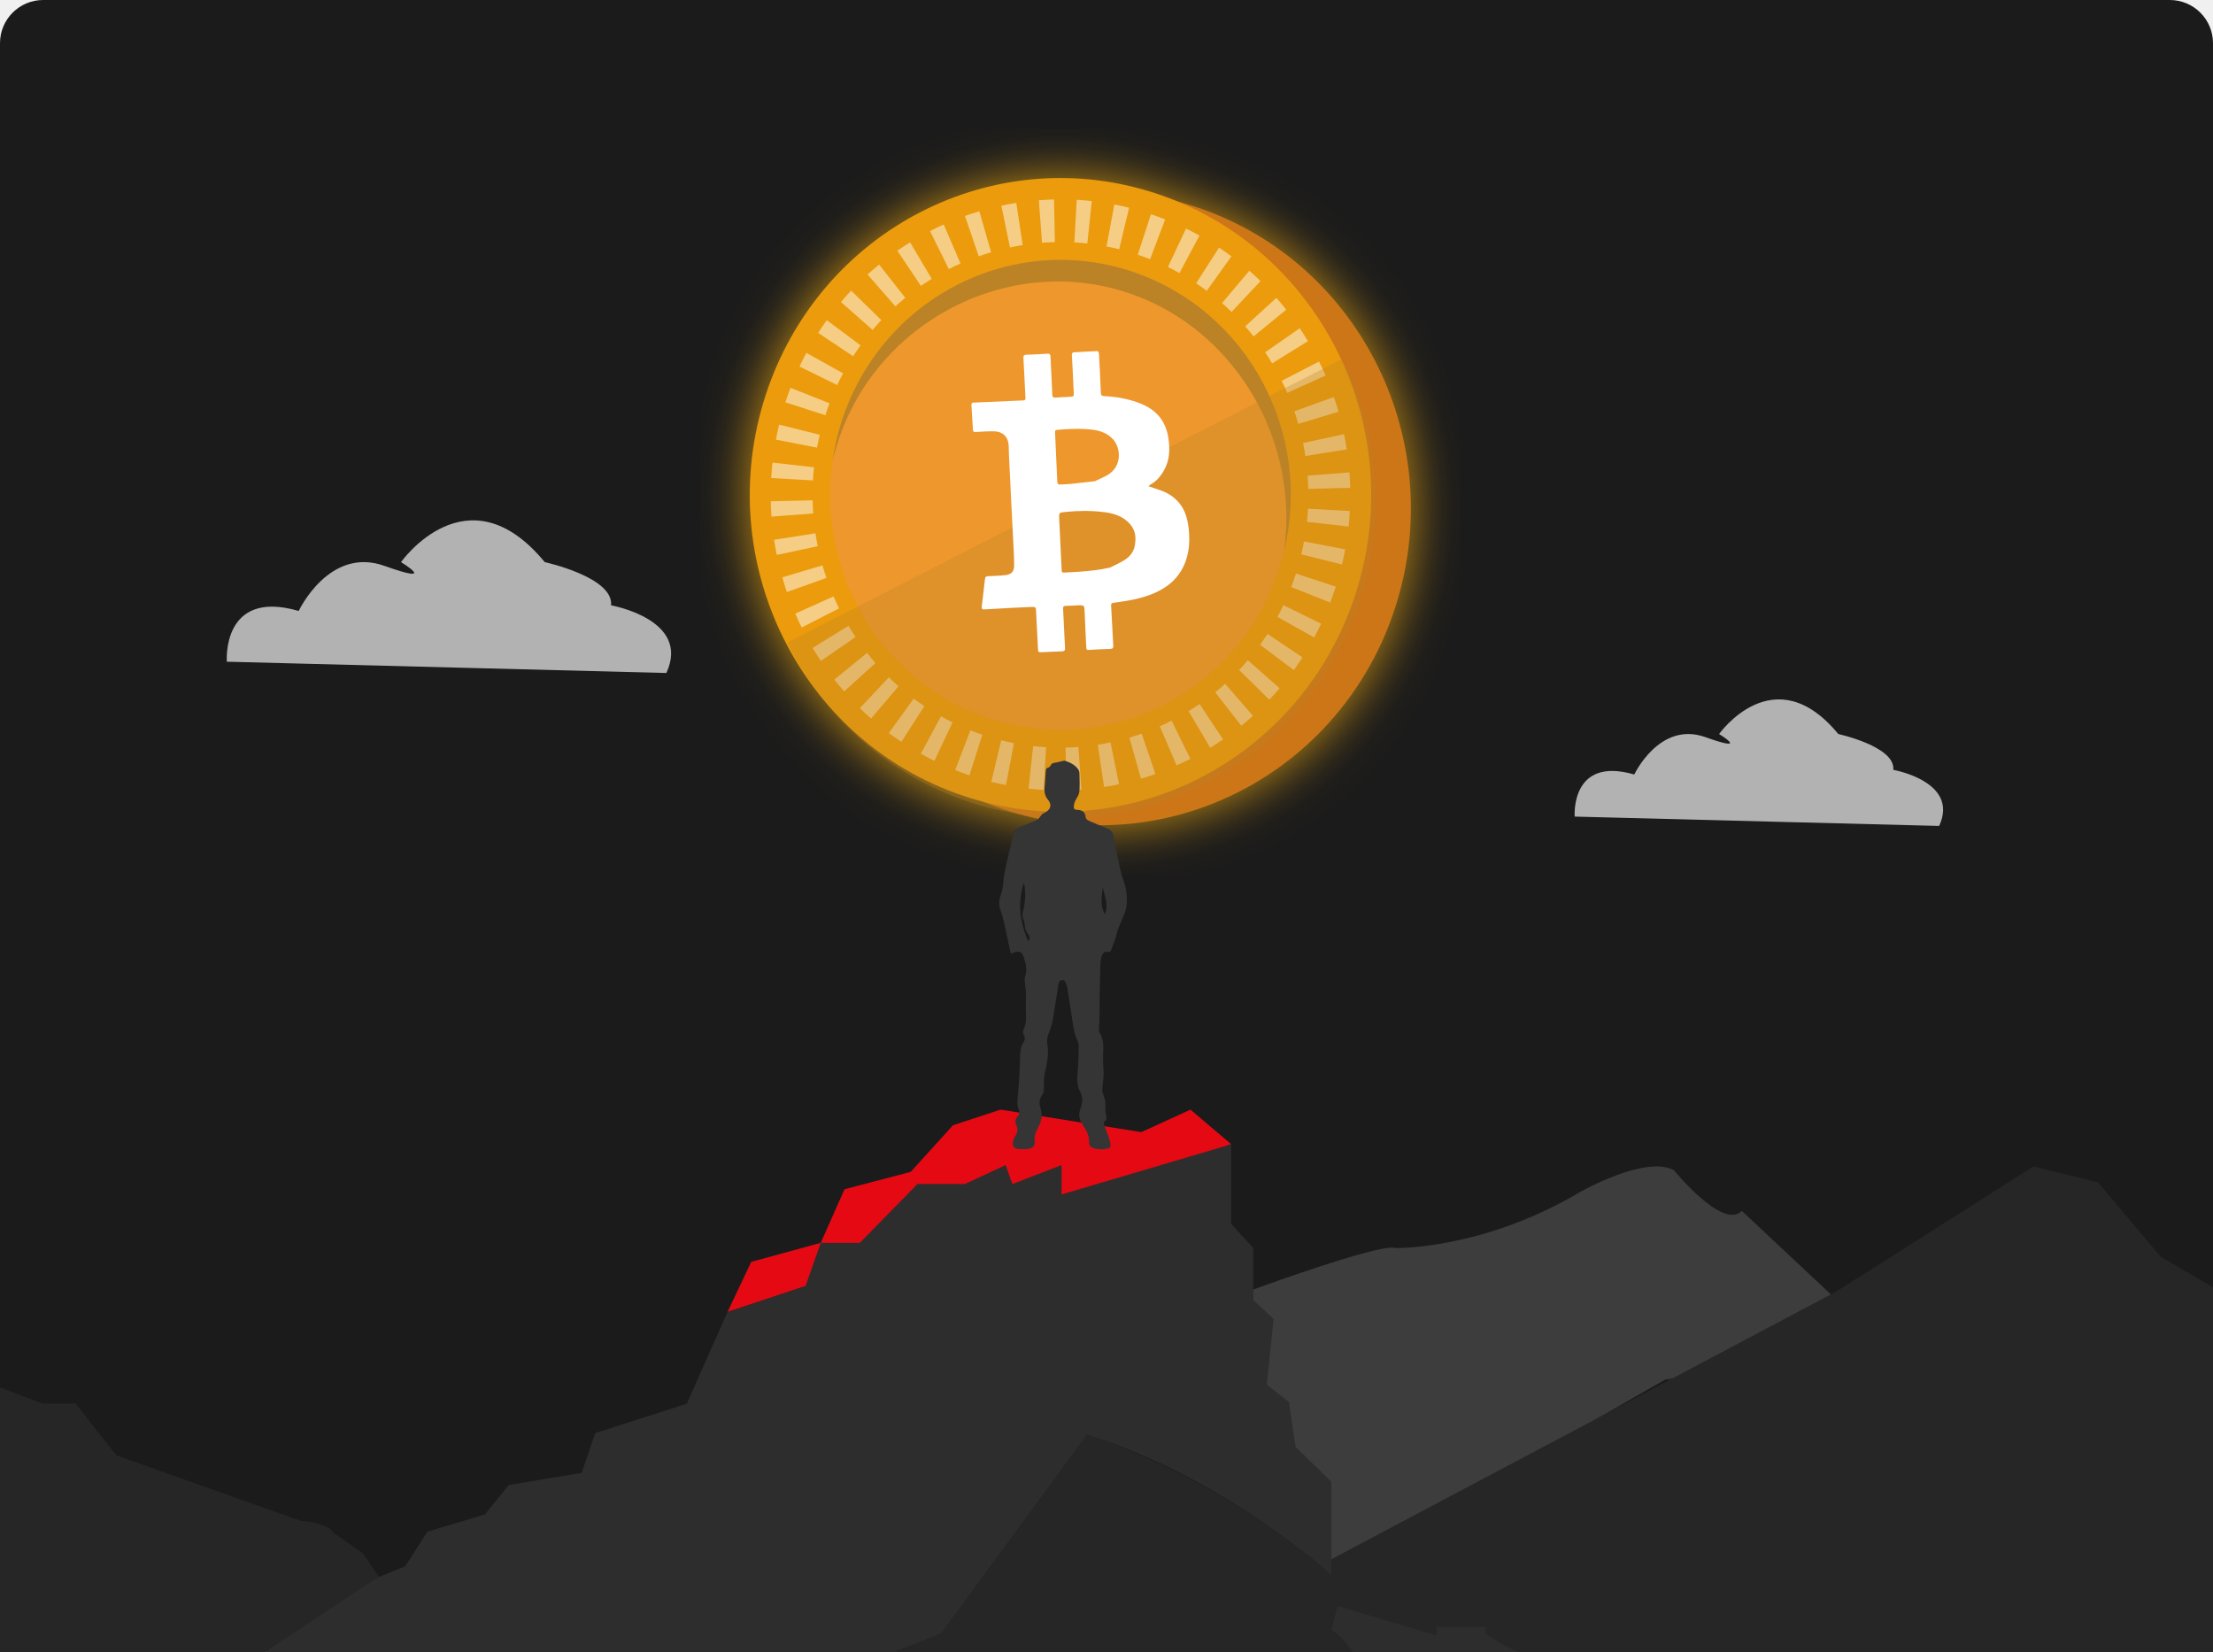
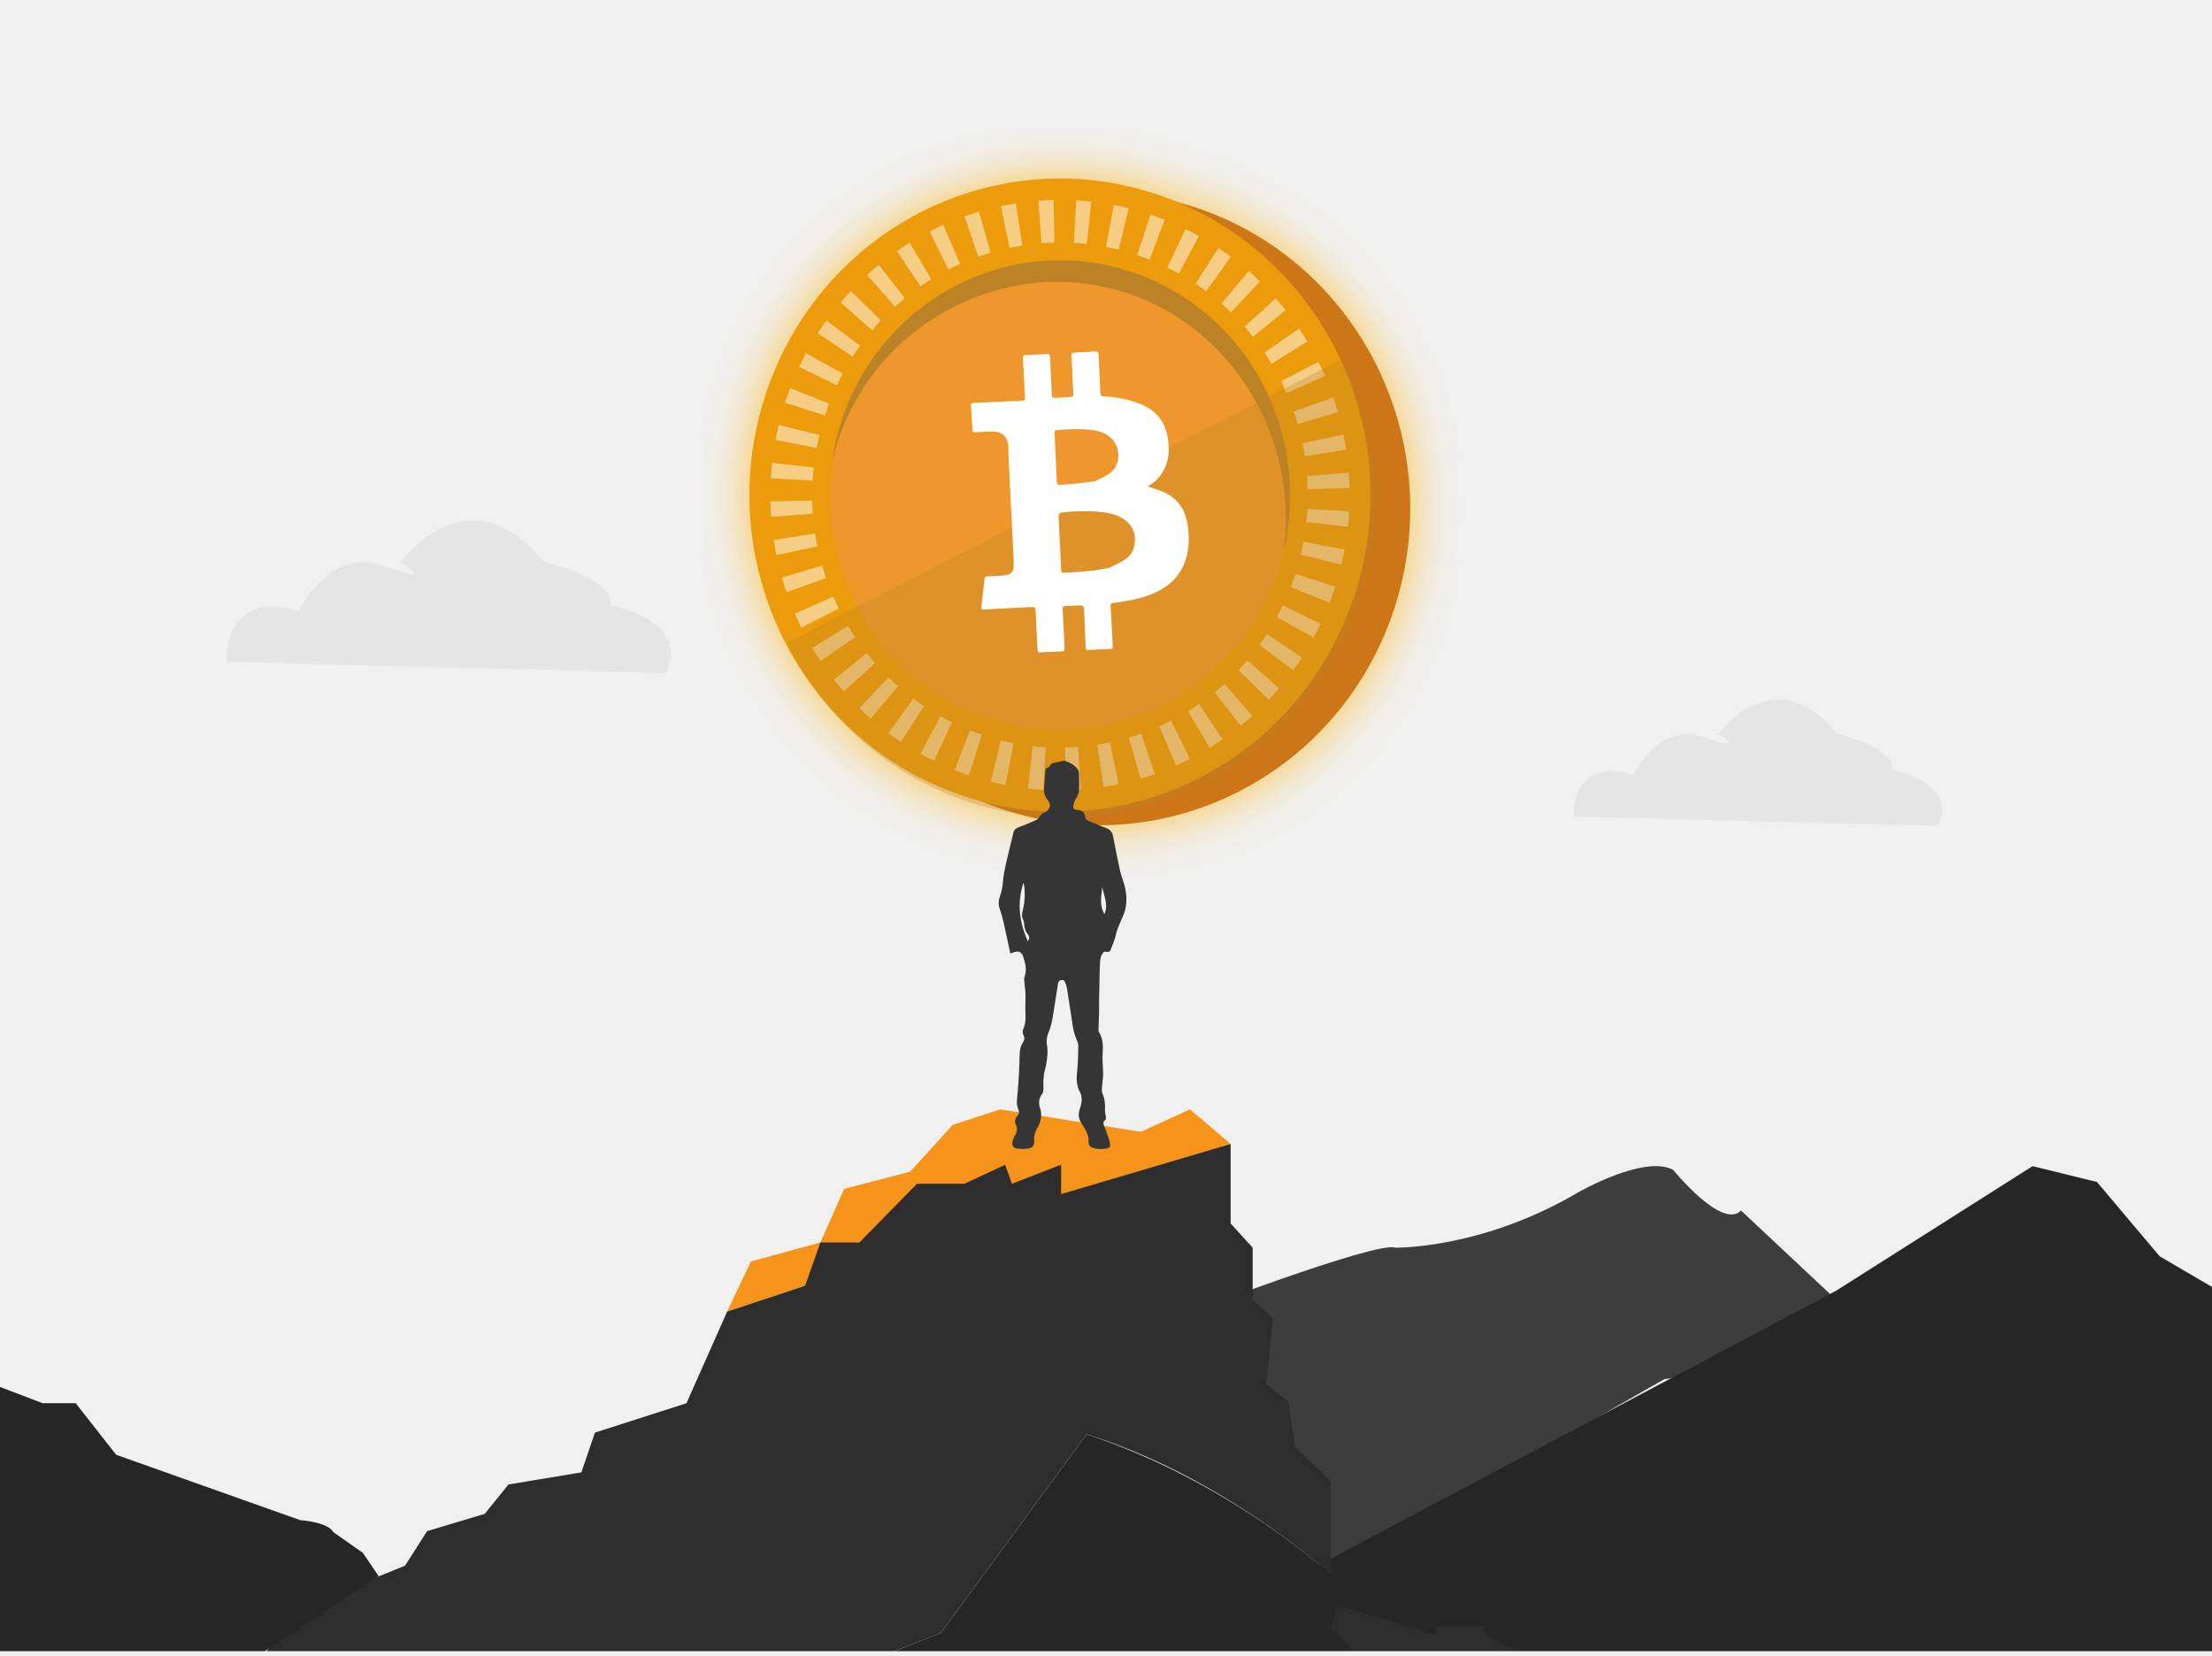
- <svg xmlns="http://www.w3.org/2000/svg" width="410" height="306" viewBox="0 0 410 306" fill="none">
-   <path d="M0 8C0 3.582 3.582 0 8 0H402C406.418 0 410 3.582 410 8V306H0V8Z" fill="#1B1B1B" />
-   <mask id="mask0_1413_5939" style="mask-type:luminance" maskUnits="userSpaceOnUse" x="0" y="0" width="410" height="306">
-     <path d="M8.526 0.006H401.474C406.179 0.006 410 3.902 410 8.7V306H0V8.694C0 3.897 3.821 0 8.526 0V0.006Z" fill="white" />
+ <svg xmlns="http://www.w3.org/2000/svg" width="410" height="307" viewBox="0 0 410 307" fill="none">
+   <mask id="mask0_1550_15194" style="mask-type:luminance" maskUnits="userSpaceOnUse" x="0" y="0" width="410" height="307">
+     <path d="M8.526 0.121H401.474C406.179 0.121 410 4.018 410 8.815V306.115H0V8.809C0 4.012 3.821 0.115 8.526 0.115V0.121Z" fill="white" />
  </mask>
-   <g mask="url(#mask0_1413_5939)">
-     <path opacity="0.76" d="M291.741 151.269C291.741 151.269 290.892 140.012 302.78 143.475C302.78 143.475 307.451 133.517 315.948 136.548C324.44 139.579 318.496 135.975 318.496 135.975C318.496 135.975 328.686 121.541 340.58 135.975C340.58 135.975 351.195 138.28 350.77 142.609C350.77 142.609 363.084 144.774 359.262 153L291.735 151.269H291.741Z" fill="#E2E2E2" />
-     <g filter="url(#filter0_d_1413_5939)">
-       <path d="M258.444 112.673C248.42 143.424 215.842 160.082 185.684 149.86C155.527 139.639 139.191 106.418 149.215 75.667C159.239 44.915 191.818 28.258 221.975 38.48C252.133 48.701 268.468 81.921 258.444 112.673Z" fill="#CC7617" />
-       <path d="M251.088 110.181C241.064 140.932 208.485 157.589 178.328 147.368C148.17 137.147 131.835 103.926 141.859 73.174C151.883 42.423 184.461 25.766 214.619 35.987C244.776 46.208 261.111 79.429 251.088 110.181Z" fill="#EB9B0B" />
-       <path d="M179.607 143.623H179.556C178.678 143.307 177.823 142.991 176.968 142.658L179.785 135.286C180.508 135.579 181.248 135.842 181.994 136.105L179.602 143.635V143.623H179.607ZM183.652 144.823L185.5 137.135C186.286 137.334 187.066 137.503 187.852 137.661L186.378 145.431C185.46 145.244 184.553 145.051 183.635 144.823H183.647H183.652ZM173.112 140.944C172.257 140.522 171.431 140.084 170.605 139.627L174.34 132.688C175.04 133.086 175.752 133.455 176.474 133.812L173.112 140.944ZM190.561 146.075L191.415 138.217C192.219 138.311 193.005 138.375 193.808 138.428L193.355 146.326C192.425 146.274 191.49 146.192 190.561 146.087V146.075ZM166.996 137.422C166.21 136.895 165.429 136.351 164.683 135.789L169.285 129.418C169.916 129.892 170.576 130.354 171.253 130.804L166.996 137.422ZM197.555 146.402L197.411 138.492C198.215 138.481 199.001 138.44 199.793 138.375L200.361 146.262C199.431 146.326 198.484 146.379 197.555 146.397V146.408V146.402ZM161.384 133.11C160.673 132.478 159.99 131.846 159.313 131.185L164.678 125.474C165.257 126.042 165.854 126.598 166.462 127.124L161.379 133.11H161.384ZM204.555 145.782L203.39 137.96C204.176 137.843 204.968 137.697 205.743 137.527L207.32 145.279C206.402 145.478 205.484 145.648 204.555 145.782ZM156.392 128.084C155.773 127.37 155.165 126.633 154.579 125.896L160.633 120.952C161.138 121.584 161.654 122.215 162.182 122.824L156.387 128.084H156.392ZM211.394 144.238L209.237 136.643C210 136.421 210.763 136.17 211.515 135.906L214.062 143.383C213.184 143.699 212.289 143.992 211.383 144.255L211.394 144.244V144.238ZM152.072 122.426C151.544 121.636 151.039 120.829 150.557 120.027L157.19 115.926C157.603 116.622 158.045 117.313 158.498 117.997L152.072 122.444V122.432V122.426ZM217.987 141.798L214.883 134.543C215.617 134.215 216.346 133.87 217.057 133.502L220.534 140.569C219.691 141.002 218.853 141.4 217.987 141.78V141.792V141.798ZM148.526 116.254C148.113 115.394 147.711 114.539 147.338 113.668L154.436 110.479C154.757 111.228 155.096 111.971 155.457 112.696L148.526 116.242V116.254ZM224.224 138.516L220.213 131.735C220.896 131.313 221.573 130.875 222.244 130.418L226.588 136.971C225.813 137.509 225.021 138.024 224.224 138.516ZM145.789 109.677C145.479 108.782 145.192 107.869 144.934 106.945L152.382 104.728C152.6 105.506 152.847 106.284 153.116 107.062L145.795 109.671H145.783L145.789 109.677ZM229.979 134.432L225.142 128.248C225.761 127.744 226.381 127.218 226.978 126.68L232.125 132.601C231.425 133.232 230.702 133.853 229.967 134.449L229.979 134.438V134.432ZM143.913 102.797C143.718 101.861 143.551 100.925 143.408 99.989L151.079 98.789C151.194 99.591 151.338 100.398 151.504 101.188L143.913 102.797ZM235.166 129.605L229.577 124.117C230.134 123.526 230.679 122.929 231.195 122.309L237.065 127.493C236.445 128.218 235.808 128.932 235.166 129.617V129.605ZM142.932 95.712C142.869 94.764 142.817 93.81 142.8 92.851L150.557 92.681C150.569 93.5 150.609 94.313 150.672 95.121L142.938 95.7L142.926 95.712H142.932ZM239.704 124.129L233.456 119.436C233.932 118.775 234.385 118.12 234.827 117.43L241.305 121.783C240.789 122.584 240.255 123.362 239.704 124.129ZM142.88 88.55C142.932 87.602 143.012 86.649 143.115 85.689L150.821 86.561C150.729 87.38 150.666 88.182 150.615 89.001L142.869 88.55H142.88ZM243.485 118.091L236.68 114.282C237.071 113.568 237.432 112.843 237.782 112.105L244.765 115.546C244.352 116.406 243.921 117.26 243.474 118.091H243.485ZM143.747 81.453C143.93 80.517 144.119 79.593 144.343 78.657L151.883 80.541C151.688 81.33 151.521 82.138 151.366 82.928L143.747 81.436V81.448V81.453ZM246.457 111.614L239.228 108.741C239.515 107.975 239.796 107.214 240.043 106.436L240.094 106.249L247.479 108.677L247.398 108.928C247.1 109.841 246.779 110.736 246.44 111.62H246.452L246.457 111.614ZM145.502 74.52L145.542 74.415C145.829 73.543 146.122 72.689 146.449 71.841L153.69 74.701C153.42 75.427 153.145 76.164 152.915 76.919L145.519 74.532L145.508 74.52H145.502ZM241.087 102.703C241.282 101.902 241.448 101.106 241.592 100.304L249.223 101.767C249.057 102.703 248.85 103.628 248.626 104.564L241.087 102.692V102.703ZM155.113 71.332L148.119 67.903C148.52 67.031 148.962 66.189 149.398 65.358L156.203 69.155C155.813 69.869 155.451 70.594 155.101 71.332H155.113ZM242.137 96.677C242.229 95.858 242.292 95.056 242.332 94.237L250.078 94.67C250.026 95.618 249.946 96.572 249.843 97.531L242.137 96.671V96.677ZM158.062 66.001L151.573 61.66C152.089 60.859 152.623 60.081 153.174 59.302L159.433 63.971C158.969 64.632 158.504 65.305 158.062 65.99V66.001ZM242.384 90.557C242.372 89.738 242.321 88.936 242.269 88.117L250.003 87.509C250.084 88.457 250.118 89.41 250.147 90.37L242.389 90.557H242.384ZM161.671 61.122L155.801 55.95C156.41 55.224 157.041 54.511 157.689 53.826L163.289 59.297C162.733 59.887 162.188 60.496 161.671 61.116V61.122ZM241.856 84.478C241.724 83.677 241.586 82.869 241.414 82.068L249.005 80.435C249.2 81.371 249.366 82.296 249.51 83.244L241.839 84.472L241.85 84.484L241.856 84.478ZM165.888 56.757L160.73 50.848C161.43 50.216 162.153 49.596 162.876 48.999L167.724 55.172C167.105 55.687 166.485 56.213 165.888 56.751V56.757ZM240.536 78.516C240.318 77.738 240.06 76.96 239.802 76.182L247.123 73.555C247.433 74.45 247.72 75.363 247.989 76.269L240.542 78.51L240.536 78.516ZM170.622 52.984L166.25 46.442C167.024 45.904 167.816 45.389 168.614 44.886L172.624 51.65C171.942 52.071 171.265 52.51 170.605 52.966L170.616 52.978L170.622 52.984ZM238.482 72.765C238.161 72.016 237.811 71.273 237.449 70.547L244.38 66.973C244.805 67.833 245.207 68.687 245.585 69.559L238.488 72.765H238.482ZM175.797 49.871L172.303 42.803C173.147 42.37 173.984 41.972 174.839 41.575L177.955 48.812C177.22 49.14 176.492 49.485 175.78 49.853L175.792 49.865L175.797 49.871ZM235.699 67.33C235.286 66.633 234.844 65.943 234.391 65.258L240.806 60.8C241.334 61.59 241.839 62.397 242.321 63.199L235.699 67.312V67.324V67.33ZM181.329 47.472L178.77 40.007C179.647 39.691 180.543 39.398 181.449 39.135L183.624 46.729C182.861 46.951 182.097 47.203 181.346 47.478L181.334 47.466L181.329 47.472ZM232.245 62.321C231.74 61.69 231.224 61.058 230.696 60.449L236.48 55.172C237.099 55.886 237.707 56.611 238.304 57.36L232.251 62.316L232.245 62.321ZM187.112 45.84L185.523 38.099C186.441 37.9 187.359 37.731 188.288 37.584L189.476 45.407C188.69 45.524 187.898 45.67 187.124 45.84H187.112ZM228.189 57.799C227.609 57.231 227.012 56.693 226.404 56.149L231.459 50.146C232.17 50.766 232.87 51.41 233.542 52.071L228.177 57.781L228.189 57.793V57.799ZM193.051 44.98L192.471 37.093C193.401 37.029 194.336 36.976 195.277 36.947L195.443 44.857C194.64 44.869 193.854 44.91 193.051 44.974V44.98ZM223.587 53.879C222.939 53.405 222.279 52.931 221.607 52.48L225.848 45.863C226.634 46.39 227.397 46.934 228.148 47.484L223.57 53.879H223.581H223.587ZM199.041 44.91L199.483 37.011C200.412 37.064 201.347 37.146 202.277 37.251L201.451 45.108C200.647 45.015 199.85 44.95 199.058 44.91H199.047H199.041ZM218.515 50.591C217.815 50.193 217.103 49.824 216.38 49.467L219.731 42.335C220.586 42.745 221.412 43.195 222.227 43.64L218.515 50.591ZM205.002 45.658L206.448 37.877C207.366 38.047 208.284 38.257 209.191 38.485L207.355 46.173C206.58 45.974 205.788 45.805 205.002 45.658ZM213.07 48.016C212.37 47.741 211.675 47.49 210.947 47.238L210.792 47.185L213.236 39.679L213.316 39.708C214.234 40.024 215.061 40.317 215.875 40.644L213.081 48.016H213.07Z" fill="#F5CD85" />
-       <path d="M183.021 132.969C160.661 125.387 148.543 100.755 155.979 77.949C163.415 55.148 187.571 42.792 209.936 50.374C232.296 57.957 244.414 82.588 236.978 105.395C229.542 128.195 205.386 140.552 183.021 132.969Z" fill="#EE972C" />
-       <path d="M155.216 81.88C162.549 59.367 187.095 46.829 209.173 54.306C228.922 60.993 240.845 81.734 237.885 102.147C243.227 80.295 231.235 57.588 209.925 50.374C187.565 42.792 163.392 55.148 155.967 77.949C155.164 80.412 154.596 82.904 154.246 85.397C154.516 84.221 154.843 83.051 155.216 81.875V81.88Z" fill="#BB8226" />
+   <g mask="url(#mask0_1550_15194)">
+     <path opacity="0.76" d="M291.741 151.385C291.741 151.385 290.892 140.128 302.78 143.591C302.78 143.591 307.451 133.633 315.948 136.664C324.44 139.695 318.496 136.091 318.496 136.091C318.496 136.091 328.686 121.657 340.58 136.091C340.58 136.091 351.195 138.396 350.77 142.726C350.77 142.726 363.084 144.89 359.262 153.116L291.735 151.385H291.741Z" fill="#E2E2E2" />
+     <g filter="url(#filter0_d_1550_15194)">
+       <path d="M258.444 112.789C248.42 143.54 215.842 160.198 185.684 149.976C155.527 139.755 139.191 106.534 149.215 75.783C159.239 45.031 191.818 28.374 221.975 38.596C252.133 48.817 268.468 82.037 258.444 112.789Z" fill="#CC7617" />
+       <path d="M251.088 110.297C241.064 141.048 208.485 157.705 178.328 147.484C148.17 137.263 131.835 104.042 141.859 73.291C151.883 42.539 184.461 25.882 214.619 36.103C244.776 46.325 261.111 79.545 251.088 110.297Z" fill="#EB9B0B" />
+       <path d="M179.607 143.739H179.556C178.678 143.423 177.823 143.107 176.968 142.774L179.785 135.402C180.508 135.694 181.248 135.958 181.994 136.221L179.602 143.751V143.739H179.607ZM183.652 144.939L185.5 137.251C186.286 137.45 187.066 137.619 187.852 137.777L186.378 145.547C185.46 145.36 184.553 145.167 183.635 144.939H183.647H183.652ZM173.112 141.06C172.257 140.638 171.431 140.2 170.605 139.743L174.34 132.804C175.04 133.202 175.752 133.571 176.474 133.927L173.112 141.06ZM190.561 146.191L191.415 138.333C192.219 138.427 193.005 138.491 193.808 138.544L193.355 146.442C192.425 146.39 191.49 146.308 190.561 146.202V146.191ZM166.996 137.537C166.21 137.011 165.429 136.467 164.683 135.905L169.285 129.534C169.916 130.008 170.576 130.47 171.253 130.92L166.996 137.537ZM197.555 146.518L197.411 138.608C198.215 138.596 199.001 138.555 199.793 138.491L200.361 146.378C199.431 146.442 198.484 146.495 197.555 146.512V146.524V146.518ZM161.384 133.225C160.673 132.594 159.99 131.962 159.313 131.301L164.678 125.59C165.257 126.158 165.854 126.714 166.462 127.24L161.379 133.225H161.384ZM204.555 145.898L203.39 138.076C204.176 137.959 204.968 137.812 205.743 137.643L207.32 145.395C206.402 145.594 205.484 145.764 204.555 145.898ZM156.392 128.2C155.773 127.486 155.165 126.749 154.579 126.011L160.633 121.068C161.138 121.699 161.654 122.331 162.182 122.94L156.387 128.2H156.392ZM211.394 144.354L209.237 136.759C210 136.537 210.763 136.285 211.515 136.022L214.062 143.499C213.184 143.815 212.289 144.108 211.383 144.371L211.394 144.359V144.354ZM152.072 122.542C151.544 121.752 151.039 120.945 150.557 120.143L157.19 116.042C157.603 116.738 158.045 117.428 158.498 118.113L152.072 122.56V122.548V122.542ZM217.987 141.914L214.883 134.659C215.617 134.331 216.346 133.986 217.057 133.617L220.534 140.685C219.691 141.118 218.853 141.516 217.987 141.896V141.908V141.914ZM148.526 116.369C148.113 115.509 147.711 114.655 147.338 113.783L154.436 110.595C154.757 111.344 155.096 112.087 155.457 112.812L148.526 116.358V116.369ZM224.224 138.632L220.213 131.85C220.896 131.429 221.573 130.99 222.244 130.534L226.588 137.087C225.813 137.625 225.021 138.14 224.224 138.632ZM145.789 109.793C145.479 108.898 145.192 107.985 144.934 107.061L152.382 104.843C152.6 105.622 152.847 106.4 153.116 107.178L145.795 109.787H145.783L145.789 109.793ZM229.979 134.548L225.142 128.363C225.761 127.86 226.381 127.334 226.978 126.795L232.125 132.716C231.425 133.348 230.702 133.968 229.967 134.565L229.979 134.554V134.548ZM143.913 102.913C143.718 101.977 143.551 101.04 143.408 100.104L151.079 98.905C151.194 99.707 151.338 100.514 151.504 101.304L143.913 102.913ZM235.166 129.721L229.577 124.233C230.134 123.642 230.679 123.045 231.195 122.425L237.065 127.609C236.445 128.334 235.808 129.048 235.166 129.733V129.721ZM142.932 95.827C142.869 94.88 142.817 93.926 142.8 92.966L150.557 92.797C150.569 93.616 150.609 94.429 150.672 95.237L142.938 95.816L142.926 95.827H142.932ZM239.704 124.245L233.456 119.552C233.932 118.891 234.385 118.236 234.827 117.545L241.305 121.898C240.789 122.7 240.255 123.478 239.704 124.245ZM142.88 88.666C142.932 87.718 143.012 86.765 143.115 85.805L150.821 86.677C150.729 87.496 150.666 88.297 150.615 89.117L142.869 88.666H142.88ZM243.485 118.207L236.68 114.398C237.071 113.684 237.432 112.958 237.782 112.221L244.765 115.661C244.352 116.522 243.921 117.376 243.474 118.207H243.485ZM143.747 81.569C143.93 80.633 144.119 79.709 144.343 78.772L151.883 80.656C151.688 81.446 151.521 82.254 151.366 83.043L143.747 81.552V81.563V81.569ZM246.457 111.73L239.228 108.857C239.515 108.091 239.796 107.33 240.043 106.552L240.094 106.365L247.479 108.793L247.398 109.044C247.1 109.957 246.779 110.852 246.44 111.736H246.452L246.457 111.73ZM145.502 74.636L145.542 74.531C145.829 73.659 146.122 72.805 146.449 71.956L153.69 74.817C153.42 75.543 153.145 76.28 152.915 77.035L145.519 74.648L145.508 74.636H145.502ZM241.087 102.819C241.282 102.018 241.448 101.222 241.592 100.42L249.223 101.883C249.057 102.819 248.85 103.743 248.626 104.68L241.087 102.807V102.819ZM155.113 71.447L148.119 68.019C148.52 67.147 148.962 66.305 149.398 65.474L156.203 69.271C155.813 69.985 155.451 70.71 155.101 71.447H155.113ZM242.137 96.793C242.229 95.974 242.292 95.172 242.332 94.353L250.078 94.786C250.026 95.734 249.946 96.688 249.843 97.647L242.137 96.787V96.793ZM158.062 66.117L151.573 61.776C152.089 60.974 152.623 60.196 153.174 59.418L159.433 64.087C158.969 64.748 158.504 65.421 158.062 66.106V66.117ZM242.384 90.673C242.372 89.854 242.321 89.052 242.269 88.233L250.003 87.625C250.084 88.573 250.118 89.526 250.147 90.486L242.389 90.673H242.384ZM161.671 61.238L155.801 56.066C156.41 55.34 157.041 54.626 157.689 53.942L163.289 59.412C162.733 60.003 162.188 60.612 161.671 61.232V61.238ZM241.856 84.594C241.724 83.792 241.586 82.985 241.414 82.183L249.005 80.551C249.2 81.487 249.366 82.412 249.51 83.359L241.839 84.588L241.85 84.6L241.856 84.594ZM165.888 56.873L160.73 50.964C161.43 50.332 162.153 49.712 162.876 49.115L167.724 55.288C167.105 55.802 166.485 56.329 165.888 56.867V56.873ZM240.536 78.632C240.318 77.854 240.06 77.076 239.802 76.298L247.123 73.671C247.433 74.566 247.72 75.478 247.989 76.385L240.542 78.626L240.536 78.632ZM170.622 53.099L166.25 46.558C167.024 46.02 167.816 45.505 168.614 45.002L172.624 51.765C171.942 52.187 171.265 52.626 170.605 53.082L170.616 53.093L170.622 53.099ZM238.482 72.881C238.161 72.132 237.811 71.389 237.449 70.663L244.38 67.088C244.805 67.949 245.207 68.803 245.585 69.675L238.488 72.881H238.482ZM175.797 49.987L172.303 42.919C173.147 42.486 173.984 42.088 174.839 41.69L177.955 48.928C177.22 49.255 176.492 49.601 175.78 49.969L175.792 49.981L175.797 49.987ZM235.699 67.445C235.286 66.749 234.844 66.059 234.391 65.374L240.806 60.916C241.334 61.706 241.839 62.513 242.321 63.315L235.699 67.428V67.44V67.445ZM181.329 47.588L178.77 40.122C179.647 39.806 180.543 39.514 181.449 39.251L183.624 46.845C182.861 47.067 182.097 47.319 181.346 47.594L181.334 47.582L181.329 47.588ZM232.245 62.437C231.74 61.805 231.224 61.173 230.696 60.565L236.48 55.288C237.099 56.001 237.707 56.727 238.304 57.476L232.251 62.431L232.245 62.437ZM187.112 45.956L185.523 38.215C186.441 38.016 187.359 37.846 188.288 37.7L189.476 45.523C188.69 45.64 187.898 45.786 187.124 45.956H187.112ZM228.189 57.915C227.609 57.347 227.012 56.809 226.404 56.265L231.459 50.262C232.17 50.882 232.87 51.526 233.542 52.187L228.177 57.897L228.189 57.909V57.915ZM193.051 45.096L192.471 37.209C193.401 37.144 194.336 37.092 195.277 37.062L195.443 44.973C194.64 44.984 193.854 45.025 193.051 45.09V45.096ZM223.587 53.995C222.938 53.521 222.279 53.047 221.607 52.596L225.848 45.979C226.634 46.506 227.397 47.05 228.148 47.6L223.57 53.995H223.581H223.587ZM199.041 45.025L199.483 37.127C200.412 37.179 201.347 37.261 202.277 37.367L201.451 45.224C200.647 45.131 199.85 45.066 199.058 45.025H199.047H199.041ZM218.515 50.706C217.815 50.309 217.103 49.94 216.38 49.583L219.731 42.451C220.586 42.861 221.412 43.311 222.227 43.756L218.515 50.706ZM205.002 45.774L206.448 37.993C207.366 38.162 208.284 38.373 209.191 38.601L207.355 46.289C206.58 46.09 205.788 45.92 205.002 45.774ZM213.07 48.132C212.37 47.857 211.675 47.605 210.947 47.354L210.792 47.301L213.236 39.795L213.316 39.824C214.234 40.14 215.061 40.432 215.875 40.76L213.081 48.132H213.07Z" fill="#F5CD85" />
+       <path d="M183.021 133.086C160.661 125.503 148.543 100.871 155.979 78.065C163.415 55.265 187.571 42.908 209.936 50.491C232.296 58.073 244.414 82.705 236.978 105.511C229.542 128.311 205.386 140.668 183.021 133.086Z" fill="#EE972C" />
+       <path d="M155.216 81.997C162.549 59.483 187.095 46.945 209.173 54.422C228.922 61.11 240.845 81.851 237.885 102.264C243.227 80.411 231.235 57.705 209.925 50.491C187.565 42.908 163.392 55.265 155.967 78.065C155.164 80.528 154.596 83.021 154.246 85.513C154.516 84.337 154.843 83.167 155.216 81.991V81.997Z" fill="#BB8226" />
      <g opacity="0.3">
-         <path d="M248.754 66.44C262.995 95.413 251.508 130.676 223.095 145.197C194.682 159.719 160.1 148.006 145.859 119.033" fill="#BB8226" />
+         <path d="M248.754 66.557C262.995 95.529 251.508 130.792 223.095 145.314C194.682 159.835 160.1 148.122 145.859 119.149" fill="#BB8226" />
      </g>
-       <path d="M212.779 90.077C213.548 90.341 214.207 90.563 214.873 90.785C216.221 91.236 217.409 91.955 218.35 93.038C219.549 94.413 220.031 96.092 220.22 97.882C220.519 100.609 220.284 103.242 218.872 105.652C217.684 107.682 215.911 108.975 213.817 109.888C211.413 110.929 208.86 111.316 206.301 111.667C205.893 111.719 205.836 111.883 205.859 112.246C206.002 114.703 206.123 117.166 206.255 119.624C206.278 120.039 206.152 120.197 205.698 120.203C204.379 120.226 203.059 120.314 201.739 120.396C201.418 120.413 201.269 120.372 201.252 119.992C201.166 117.827 201.034 115.668 200.959 113.51C200.907 112.094 200.936 112.088 199.576 112.14C198.876 112.17 198.176 112.234 197.47 112.234C197.046 112.234 196.937 112.392 196.96 112.796C197.057 114.539 197.132 116.289 197.218 118.032C197.252 118.717 197.275 119.395 197.321 120.08C197.344 120.454 197.201 120.636 196.828 120.653C195.474 120.706 194.12 120.759 192.766 120.823C192.433 120.841 192.329 120.724 192.312 120.361C192.232 118.465 192.117 116.57 192.02 114.68C191.997 114.2 191.991 113.714 191.962 113.235C191.911 112.468 191.853 112.41 191.113 112.433C189.92 112.474 188.732 112.538 187.544 112.597C185.817 112.69 184.09 112.778 182.363 112.889C181.979 112.913 181.847 112.749 181.887 112.398C182.088 110.66 182.294 108.928 182.495 107.191C182.535 106.828 182.759 106.746 183.075 106.734C184.147 106.682 185.232 106.658 186.299 106.535C187.401 106.413 187.9 105.839 187.894 104.704C187.894 103.405 187.814 102.106 187.751 100.813C187.63 98.339 187.493 95.858 187.372 93.383C187.217 90.288 187.068 87.199 186.919 84.104C186.896 83.653 186.896 83.203 186.89 82.758C186.867 81.009 185.88 79.938 184.159 79.903C183.034 79.879 181.904 79.95 180.785 80.026C180.424 80.049 180.275 79.985 180.252 79.61C180.165 78.083 180.068 76.556 179.976 75.029C179.959 74.719 180.085 74.59 180.406 74.579C183.453 74.45 186.506 74.304 189.552 74.175C189.879 74.163 190.011 74.07 189.988 73.701C189.851 71.244 189.742 68.781 189.61 66.317C189.587 65.902 189.702 65.721 190.149 65.709C191.452 65.674 192.76 65.604 194.062 65.516C194.498 65.487 194.607 65.697 194.625 66.066C194.722 68.125 194.82 70.191 194.923 72.25C194.94 72.566 194.952 72.882 194.963 73.198C194.975 73.531 195.135 73.678 195.462 73.654C196.489 73.596 197.516 73.531 198.543 73.479C198.911 73.461 198.951 73.221 198.939 72.929C198.865 71.384 198.796 69.84 198.721 68.289C198.681 67.458 198.641 66.627 198.584 65.797C198.561 65.446 198.675 65.276 199.037 65.258C200.454 65.188 201.871 65.089 203.288 65.036C203.392 65.036 203.593 65.27 203.598 65.399C203.73 67.844 203.857 70.284 203.948 72.73C203.966 73.174 204.103 73.356 204.539 73.373C206.393 73.455 208.217 73.736 209.99 74.292C211.912 74.895 213.731 75.737 214.993 77.44C215.762 78.481 216.216 79.663 216.428 80.956C216.778 83.074 216.755 85.151 215.682 87.076C215.062 88.188 214.27 89.159 213.129 89.767C213.037 89.814 212.974 89.913 212.802 90.083L212.779 90.077ZM205.687 105.125C206.57 104.669 207.494 104.277 208.332 103.745C209.261 103.154 209.99 102.335 210.22 101.176C210.518 99.672 210.415 98.268 209.342 97.063C208.062 95.624 206.375 95.103 204.585 94.875C202.198 94.565 199.8 94.594 197.402 94.834C196.168 94.957 196.179 94.939 196.243 96.221C196.397 99.263 196.541 102.305 196.679 105.348C196.713 106.097 196.702 106.091 197.442 106.05C198.239 106.003 199.043 105.974 199.84 105.915C201.797 105.775 203.742 105.582 205.687 105.131V105.125ZM202.835 89.147C203.736 88.708 204.465 88.41 205.148 88.024C207.982 86.397 207.643 82.922 206.209 81.371C205.245 80.324 203.988 79.821 202.611 79.628C200.431 79.324 198.251 79.429 196.07 79.61C195.479 79.657 195.451 79.681 195.479 80.307C195.617 83.279 195.761 86.257 195.881 89.229C195.898 89.621 196.042 89.773 196.409 89.755C197.046 89.72 197.683 89.709 198.314 89.644C199.886 89.486 201.452 89.299 202.835 89.147Z" fill="white" />
+       <path d="M212.778 90.194C213.547 90.457 214.207 90.679 214.873 90.901C216.221 91.352 217.409 92.072 218.35 93.154C219.549 94.529 220.031 96.208 220.22 97.998C220.519 100.725 220.283 103.358 218.872 105.768C217.684 107.798 215.911 109.091 213.817 110.004C211.413 111.046 208.86 111.432 206.301 111.783C205.893 111.835 205.836 111.999 205.859 112.362C206.002 114.819 206.123 117.282 206.255 119.74C206.278 120.155 206.151 120.313 205.698 120.319C204.378 120.342 203.059 120.43 201.739 120.512C201.418 120.53 201.269 120.489 201.251 120.108C201.165 117.944 201.033 115.785 200.959 113.626C200.907 112.21 200.936 112.204 199.576 112.257C198.876 112.286 198.176 112.35 197.47 112.35C197.046 112.35 196.937 112.508 196.96 112.912C197.057 114.656 197.132 116.405 197.218 118.148C197.252 118.833 197.275 119.512 197.321 120.196C197.344 120.571 197.201 120.752 196.828 120.77C195.473 120.822 194.119 120.875 192.765 120.939C192.432 120.957 192.329 120.84 192.312 120.477C192.232 118.581 192.117 116.686 192.019 114.796C191.996 114.316 191.991 113.831 191.962 113.351C191.91 112.584 191.853 112.526 191.113 112.549C189.919 112.59 188.732 112.655 187.544 112.713C185.817 112.807 184.09 112.894 182.363 113.006C181.978 113.029 181.846 112.865 181.887 112.514C182.087 110.776 182.294 109.045 182.495 107.307C182.535 106.944 182.759 106.862 183.074 106.851C184.147 106.798 185.232 106.775 186.299 106.652C187.401 106.529 187.9 105.955 187.894 104.82C187.894 103.522 187.814 102.223 187.751 100.93C187.63 98.455 187.492 95.974 187.372 93.499C187.217 90.404 187.068 87.315 186.919 84.22C186.896 83.769 186.896 83.319 186.89 82.874C186.867 81.125 185.88 80.054 184.159 80.019C183.034 79.996 181.904 80.066 180.785 80.142C180.423 80.165 180.274 80.101 180.251 79.727C180.165 78.2 180.068 76.672 179.976 75.145C179.959 74.835 180.085 74.707 180.406 74.695C183.453 74.566 186.505 74.42 189.552 74.291C189.879 74.279 190.011 74.186 189.988 73.817C189.851 71.36 189.742 68.897 189.61 66.434C189.587 66.018 189.701 65.837 190.149 65.825C191.451 65.79 192.76 65.72 194.062 65.632C194.498 65.603 194.607 65.814 194.624 66.182C194.722 68.242 194.819 70.307 194.923 72.366C194.94 72.682 194.951 72.998 194.963 73.314C194.974 73.648 195.135 73.794 195.462 73.77C196.489 73.712 197.516 73.648 198.543 73.595C198.91 73.577 198.951 73.338 198.939 73.045C198.864 71.5 198.796 69.956 198.721 68.405C198.681 67.575 198.641 66.744 198.583 65.913C198.56 65.562 198.675 65.392 199.037 65.375C200.454 65.305 201.871 65.205 203.288 65.152C203.392 65.152 203.592 65.386 203.598 65.515C203.73 67.961 203.856 70.4 203.948 72.846C203.965 73.291 204.103 73.472 204.539 73.49C206.392 73.572 208.217 73.852 209.99 74.408C211.912 75.011 213.731 75.853 214.993 77.556C215.762 78.597 216.215 79.779 216.428 81.072C216.778 83.19 216.755 85.267 215.682 87.192C215.062 88.304 214.27 89.275 213.128 89.883C213.037 89.93 212.974 90.03 212.801 90.199L212.778 90.194ZM205.687 105.242C206.57 104.785 207.494 104.393 208.332 103.861C209.261 103.27 209.99 102.451 210.219 101.292C210.518 99.789 210.414 98.385 209.342 97.179C208.062 95.74 206.375 95.219 204.585 94.991C202.198 94.681 199.8 94.71 197.401 94.95C196.168 95.073 196.179 95.055 196.242 96.337C196.397 99.379 196.541 102.422 196.678 105.464C196.713 106.213 196.701 106.207 197.442 106.166C198.239 106.119 199.042 106.09 199.84 106.031C201.796 105.891 203.742 105.698 205.687 105.248V105.242ZM202.835 89.263C203.736 88.825 204.464 88.526 205.147 88.14C207.982 86.513 207.643 83.038 206.209 81.488C205.245 80.44 203.988 79.937 202.611 79.744C200.431 79.44 198.251 79.545 196.07 79.727C195.479 79.773 195.451 79.797 195.479 80.423C195.617 83.395 195.76 86.373 195.881 89.345C195.898 89.737 196.042 89.889 196.409 89.872C197.046 89.837 197.682 89.825 198.314 89.761C199.886 89.603 201.452 89.415 202.835 89.263Z" fill="white" />
    </g>
-     <path d="M218.618 243.877C218.618 243.877 255.133 229.911 258.587 231.192C258.587 231.192 274.613 231.514 292.526 220.936C292.526 220.936 304.781 213.886 310.123 216.77C310.123 216.77 319.235 227.986 322.695 224.3L340.292 240.799C340.292 240.799 314.209 255.537 308.557 255.537C308.557 255.537 254.508 285.978 248.85 293.508L218.618 243.871V243.877Z" fill="#3D3D3D" />
-     <path d="M340.287 239.202L376.739 216.08L388.679 219.017L400.303 232.795L411.239 239.202V376.343L237.846 293.514L340.287 239.202Z" fill="#262626" />
-     <path d="M134.778 243.046L139.179 233.755L152.06 230.227L156.461 220.298L168.717 217.092L176.572 208.438L185.368 205.554L211.451 209.72L220.563 205.554L228.108 211.966L134.778 243.046Z" fill="#E50913" />
-     <path d="M1.692 329.239L7.2 322.189C7.2 322.189 13.799 320.264 15.687 320.264L31.087 305.848C31.087 305.848 43.658 309.054 44.914 309.692L46.171 310.335L55.282 298.16L75.078 290.15L79.163 283.743L89.847 280.537L94.247 275.09L107.76 272.849L110.273 265.477L127.239 260.03L134.779 243.046L149.232 238.242L152.061 230.232H159.29L169.974 219.338H178.77L186.309 215.816L187.566 219.338L196.677 215.816V221.263L228.103 211.972V226.71L232.188 231.198V240.811L235.957 244.333L234.701 256.508L238.786 259.714L240.043 268.046L246.641 274.452V291.753C246.641 291.753 226.53 273.487 201.393 265.799L174.369 302.647L126.918 321.229L82.296 375.062L1.687 340.133V329.239H1.692Z" fill="#2D2D2D" />
-     <path d="M411.24 402.999V376.343C411.24 376.343 398.732 356.796 396.534 355.515C396.534 355.515 378.621 351.027 372.654 351.992C372.654 351.992 361.339 347.827 326.46 312.904L285.923 311.622L282.153 306.497C282.153 306.497 275.239 303.291 275.239 302.331V301.372H266.127V302.975L243.492 296.217L291.264 403.005H411.24V402.999Z" fill="#2D2D2D" />
-     <path d="M-0.491 256.826L7.882 260.019H14.025L21.532 269.589L55.655 281.711C55.655 281.711 60.77 282.032 61.798 283.942L67.255 287.769L70.171 292.074L-2.005 339.77L-0.479 256.826H-0.491Z" fill="#262626" />
-     <path d="M324.578 402.999C324.578 402.999 315.466 393.006 308.237 391.081L274.298 336.289L265.502 333.726C265.502 333.726 251.99 303.928 246.648 302.004L248.846 293.514L246.648 291.753C246.648 291.753 227.794 274.452 201.401 265.799L174.376 302.647L126.925 321.229L82.303 375.062C82.303 375.062 111.841 401.133 112.472 402.999H324.578Z" fill="#262626" />
-     <path opacity="0.76" d="M42.024 122.578C42.024 122.578 40.997 108.999 55.341 113.176C55.341 113.176 60.976 101.165 71.217 104.821C81.459 108.478 74.293 104.131 74.293 104.131C74.293 104.131 86.583 86.725 100.922 104.131C100.922 104.131 113.722 106.91 113.212 112.135C113.212 112.135 128.061 114.744 123.454 124.667L42.024 122.578Z" fill="#E2E2E2" />
-     <path d="M187.262 176.651C186.854 174.755 186.481 172.924 186.063 171.099C185.856 170.186 185.621 169.273 185.305 168.396C185.007 167.565 185.081 166.757 185.357 165.991C185.672 165.131 185.827 164.271 185.896 163.358C185.988 162.182 186.229 161.018 186.487 159.865C186.912 157.97 187.405 156.097 187.853 154.207C187.979 153.675 188.312 153.441 188.788 153.26C189.936 152.827 191.066 152.353 192.185 151.85C192.414 151.744 192.563 151.446 192.741 151.235C192.862 151.095 192.959 150.919 193.108 150.802C193.298 150.656 193.527 150.557 193.74 150.44C194.686 149.901 194.887 149.018 194.17 148.164C193.625 147.508 193.453 146.795 193.522 145.97C193.613 144.893 193.682 143.811 193.757 142.728C193.78 142.43 193.895 142.26 194.21 142.196C194.365 142.161 194.543 141.985 194.618 141.827C194.79 141.482 195.031 141.324 195.409 141.289C195.788 141.254 196.161 141.125 196.54 141.055C196.821 141.002 197.142 140.868 197.389 140.95C198.307 141.266 199.185 141.693 199.77 142.541C199.908 142.74 199.982 143.027 199.988 143.278C200.011 144.384 200.063 145.49 199.977 146.59C199.936 147.081 199.667 147.584 199.397 148.012C199.104 148.48 198.955 148.948 198.944 149.492C198.944 149.79 199.053 149.966 199.351 149.995C199.386 149.995 199.414 150.012 199.449 150.012C200.413 150.018 201.078 150.346 201.159 151.475C201.176 151.68 201.491 151.937 201.727 152.043C202.805 152.517 203.895 152.967 204.997 153.388C205.72 153.663 206.162 154.085 206.311 154.91C206.69 156.998 207.126 159.069 207.568 161.146C207.705 161.784 207.895 162.422 208.118 163.036C208.692 164.628 208.927 166.283 208.681 167.945C208.537 168.916 208.095 169.852 207.694 170.759C207.344 171.555 207.022 172.333 206.827 173.199C206.604 174.217 206.15 175.182 205.772 176.159C205.731 176.259 205.525 176.335 205.387 176.347C205.112 176.376 204.716 176.236 204.59 176.376C204.309 176.686 204.056 177.107 203.987 177.517C203.861 178.26 203.85 179.026 203.832 179.781C203.781 181.642 203.752 183.502 203.718 185.363C203.706 186.106 203.74 186.843 203.718 187.586C203.7 188.54 203.649 189.487 203.62 190.441C203.614 190.699 203.568 191.015 203.689 191.208C204.509 192.501 204.452 193.905 204.366 195.362C204.297 196.573 204.469 197.79 204.463 199.007C204.463 199.802 204.309 200.598 204.257 201.4C204.234 201.797 204.177 202.248 204.331 202.587C204.785 203.582 204.865 204.6 204.813 205.671C204.79 206.133 204.957 206.601 204.997 207.069C205.009 207.227 204.951 207.461 204.836 207.543C204.504 207.771 204.452 208.052 204.578 208.397C204.888 209.245 205.221 210.082 205.502 210.936C205.645 211.363 205.731 211.82 205.772 212.27C205.783 212.411 205.594 212.668 205.45 212.703C204.504 212.961 203.545 212.984 202.593 212.692C202.082 212.534 201.732 212.165 201.772 211.656C201.881 210.287 201.153 209.24 200.499 208.222C199.913 207.309 199.793 206.507 200.143 205.495C200.436 204.647 200.636 203.746 200.367 202.827C200.321 202.669 200.269 202.511 200.189 202.371C199.477 201.136 199.518 199.82 199.661 198.445C199.822 196.895 199.833 195.327 199.862 193.764C199.868 193.402 199.73 193.015 199.581 192.676C198.921 191.213 198.766 189.64 198.536 188.077C198.29 186.398 198.031 184.725 197.756 183.052C197.704 182.747 197.584 182.455 197.481 182.162C197.354 181.811 197.228 181.501 196.735 181.577C196.281 181.647 196.161 181.922 196.098 182.314C195.782 184.315 195.461 186.311 195.151 188.311C194.99 189.318 194.767 190.295 194.359 191.249C194.072 191.91 193.912 192.752 194.038 193.454C194.285 194.847 194.118 196.175 193.849 197.515C193.74 198.065 193.556 198.597 193.493 199.153C193.413 199.832 193.361 200.522 193.401 201.201C193.436 201.786 193.43 202.353 193.091 202.81C192.523 203.582 192.495 204.43 192.764 205.249C193.223 206.642 192.936 207.871 192.236 209.064C191.852 209.725 191.634 210.392 191.691 211.205C191.777 212.358 191.381 212.75 190.199 212.861C189.66 212.914 189.104 212.879 188.558 212.82C187.847 212.744 187.526 212.3 187.663 211.568C187.738 211.176 187.887 210.767 188.099 210.433C188.513 209.79 188.65 209.175 188.306 208.45C188.025 207.853 188.082 207.268 188.553 206.759C188.897 206.384 188.943 205.975 188.731 205.489C188.404 204.74 188.472 203.956 188.558 203.161C188.696 201.803 188.777 200.44 188.857 199.077C188.926 197.86 188.977 196.637 188.995 195.42C189.006 194.56 189.172 193.759 189.66 193.039C189.941 192.618 189.93 192.231 189.683 191.758C189.534 191.465 189.511 190.985 189.643 190.693C190.113 189.681 190.136 188.645 190.073 187.557C190.01 186.404 190.102 185.252 190.073 184.099C190.056 183.368 189.924 182.636 189.867 181.905C189.844 181.601 189.798 181.261 189.901 180.986C190.36 179.723 190.073 178.506 189.677 177.318C189.345 176.312 188.822 176.107 187.83 176.446C187.646 176.511 187.474 176.587 187.239 176.674L187.262 176.651ZM189.695 163.545C188.449 167.378 188.977 170.929 190.504 174.393C190.813 173.965 190.871 173.527 190.532 173.129C190.056 172.579 189.872 171.947 189.844 171.227C189.832 170.941 189.758 170.636 189.631 170.379C189.373 169.852 189.39 169.338 189.534 168.799C189.941 167.272 190.033 165.722 189.844 164.148C189.821 163.978 189.763 163.82 189.695 163.545ZM204.309 164.312C204.154 166.014 203.718 167.74 204.716 169.338C205.485 167.6 204.607 165.979 204.309 164.312Z" fill="#353535" />
+     <path d="M218.618 243.991C218.618 243.991 255.133 230.025 258.587 231.307C258.587 231.307 274.613 231.628 292.526 221.05C292.526 221.05 304.781 214 310.123 216.885C310.123 216.885 319.235 228.1 322.695 224.414L340.292 240.914C340.292 240.914 314.209 255.652 308.557 255.652C308.557 255.652 254.508 286.093 248.85 293.623L218.618 243.985V243.991Z" fill="#3D3D3D" />
+     <path d="M340.287 239.317L376.739 216.195L388.679 219.132L400.304 232.911L411.24 239.317V376.459L237.846 293.63L340.287 239.317Z" fill="#262626" />
+     <path d="M134.778 243.162L139.179 233.871L152.06 230.343L156.461 220.414L168.717 217.208L176.572 208.554L185.368 205.67L211.451 209.836L220.563 205.67L228.108 212.082L134.778 243.162Z" fill="#F6931A" />
+     <path d="M1.693 329.354L7.201 322.304C7.201 322.304 13.799 320.379 15.687 320.379L31.087 305.963C31.087 305.963 43.658 309.169 44.915 309.807L46.171 310.451L55.283 298.275L75.078 290.266L79.163 283.859L89.847 280.653L94.248 275.206L107.76 272.965L110.273 265.593L127.239 260.146L134.779 243.161L149.232 238.358L152.061 230.348H159.29L169.974 219.454H178.77L186.309 215.932L187.566 219.454L196.677 215.932V221.379L228.103 212.088V226.826L232.188 231.313V240.926L235.958 244.448L234.701 256.624L238.786 259.83L240.043 268.161L246.641 274.568V291.869C246.641 291.869 226.531 273.603 201.394 265.915L174.369 302.763L126.918 321.345L82.296 375.178L1.687 340.249V329.354H1.693Z" fill="#2D2D2D" />
+     <path d="M411.24 403.114V376.458C411.24 376.458 398.732 356.911 396.534 355.629C396.534 355.629 378.621 351.142 372.654 352.107C372.654 352.107 361.339 347.941 326.46 313.018L285.923 311.737L282.153 306.612C282.153 306.612 275.239 303.406 275.239 302.446V301.487H266.127V303.09L243.492 296.332L291.264 403.12H411.24V403.114Z" fill="#2D2D2D" />
+     <path d="M-0.491 256.941L7.882 260.134H14.025L21.532 269.704L55.655 281.826C55.655 281.826 60.77 282.147 61.798 284.057L67.255 287.884L70.171 292.189L-2.005 339.885L-0.479 256.941H-0.491Z" fill="#262626" />
+     <path d="M324.578 403.114C324.578 403.114 315.466 393.121 308.237 391.196L274.298 336.404L265.502 333.841C265.502 333.841 251.99 304.043 246.648 302.119L248.846 293.629L246.648 291.868C246.648 291.868 227.794 274.567 201.401 265.914L174.376 302.762L126.925 321.344L82.303 375.177C82.303 375.177 111.84 401.248 112.472 403.114H324.578Z" fill="#262626" />
+     <path opacity="0.76" d="M42.024 122.695C42.024 122.695 40.997 109.116 55.341 113.293C55.341 113.293 60.976 101.281 71.217 104.938C81.459 108.595 74.293 104.248 74.293 104.248C74.293 104.248 86.583 86.842 100.922 104.248C100.922 104.248 113.722 107.027 113.212 112.252C113.212 112.252 128.061 114.861 123.454 124.784L42.024 122.695Z" fill="#E2E2E2" />
+     <path d="M187.262 176.766C186.854 174.87 186.481 173.039 186.063 171.214C185.856 170.301 185.621 169.388 185.305 168.511C185.007 167.68 185.081 166.873 185.357 166.106C185.672 165.246 185.827 164.386 185.896 163.473C185.988 162.297 186.229 161.133 186.487 159.98C186.912 158.085 187.405 156.212 187.853 154.323C187.979 153.79 188.312 153.556 188.788 153.375C189.936 152.942 191.066 152.468 192.185 151.965C192.414 151.86 192.563 151.561 192.741 151.35C192.862 151.21 192.959 151.035 193.108 150.918C193.298 150.771 193.527 150.672 193.74 150.555C194.686 150.017 194.887 149.133 194.17 148.279C193.625 147.624 193.453 146.91 193.522 146.085C193.613 145.008 193.682 143.926 193.757 142.844C193.78 142.545 193.895 142.375 194.21 142.311C194.365 142.276 194.543 142.1 194.618 141.942C194.79 141.597 195.031 141.439 195.409 141.404C195.788 141.369 196.161 141.24 196.54 141.17C196.821 141.118 197.142 140.983 197.389 141.065C198.307 141.381 199.185 141.808 199.77 142.656C199.908 142.855 199.982 143.142 199.988 143.393C200.011 144.499 200.063 145.605 199.977 146.705C199.936 147.196 199.667 147.7 199.397 148.127C199.104 148.595 198.955 149.063 198.944 149.607C198.944 149.905 199.053 150.081 199.351 150.11C199.386 150.11 199.414 150.128 199.449 150.128C200.413 150.134 201.078 150.461 201.159 151.59C201.176 151.795 201.491 152.053 201.727 152.158C202.805 152.632 203.895 153.082 204.997 153.504C205.72 153.779 206.162 154.2 206.311 155.025C206.69 157.113 207.126 159.185 207.568 161.262C207.705 161.899 207.895 162.537 208.118 163.151C208.692 164.743 208.927 166.399 208.681 168.06C208.537 169.031 208.095 169.968 207.694 170.874C207.344 171.67 207.022 172.448 206.827 173.314C206.604 174.332 206.15 175.298 205.772 176.275C205.731 176.374 205.525 176.45 205.387 176.462C205.112 176.491 204.716 176.351 204.59 176.491C204.309 176.801 204.056 177.222 203.987 177.632C203.861 178.375 203.85 179.142 203.832 179.896C203.781 181.757 203.752 183.617 203.718 185.478C203.706 186.221 203.74 186.958 203.718 187.701C203.7 188.655 203.649 189.603 203.62 190.556C203.614 190.814 203.568 191.13 203.689 191.323C204.509 192.616 204.452 194.02 204.366 195.477C204.297 196.688 204.469 197.905 204.463 199.122C204.463 199.918 204.309 200.713 204.257 201.515C204.234 201.913 204.177 202.363 204.331 202.702C204.785 203.697 204.865 204.715 204.813 205.786C204.79 206.248 204.957 206.716 204.997 207.184C205.009 207.342 204.951 207.576 204.836 207.658C204.504 207.886 204.452 208.167 204.578 208.512C204.888 209.361 205.221 210.197 205.502 211.051C205.645 211.479 205.731 211.935 205.772 212.385C205.783 212.526 205.594 212.783 205.45 212.818C204.504 213.076 203.545 213.099 202.593 212.807C202.082 212.649 201.732 212.28 201.772 211.771C201.881 210.402 201.153 209.355 200.499 208.337C199.913 207.424 199.793 206.622 200.143 205.61C200.436 204.762 200.636 203.861 200.367 202.942C200.321 202.784 200.269 202.626 200.189 202.486C199.477 201.251 199.518 199.935 199.661 198.56C199.822 197.01 199.833 195.442 199.862 193.88C199.868 193.517 199.73 193.131 199.581 192.791C198.921 191.329 198.766 189.755 198.536 188.193C198.29 186.513 198.031 184.84 197.756 183.167C197.704 182.863 197.584 182.57 197.481 182.278C197.354 181.926 197.228 181.616 196.735 181.692C196.281 181.763 196.161 182.038 196.098 182.43C195.782 184.431 195.461 186.426 195.151 188.427C194.99 189.433 194.767 190.41 194.359 191.364C194.072 192.025 193.912 192.867 194.038 193.569C194.285 194.962 194.118 196.29 193.849 197.63C193.74 198.18 193.556 198.712 193.493 199.268C193.413 199.947 193.361 200.637 193.401 201.316C193.436 201.901 193.43 202.468 193.091 202.925C192.523 203.697 192.495 204.545 192.764 205.365C193.223 206.757 192.936 207.986 192.236 209.179C191.852 209.84 191.634 210.507 191.691 211.321C191.777 212.473 191.381 212.865 190.199 212.976C189.66 213.029 189.104 212.994 188.558 212.935C187.847 212.859 187.526 212.415 187.663 211.683C187.738 211.291 187.887 210.882 188.099 210.548C188.513 209.905 188.65 209.29 188.306 208.565C188.025 207.968 188.082 207.383 188.553 206.874C188.897 206.5 188.943 206.09 188.731 205.604C188.404 204.856 188.472 204.072 188.558 203.276C188.696 201.918 188.777 200.555 188.857 199.192C188.926 197.975 188.977 196.752 188.995 195.535C189.006 194.675 189.172 193.874 189.66 193.154C189.941 192.733 189.93 192.347 189.683 191.873C189.534 191.58 189.511 191.1 189.643 190.808C190.113 189.796 190.136 188.76 190.073 187.672C190.01 186.519 190.102 185.367 190.073 184.214C190.056 183.483 189.924 182.751 189.867 182.02C189.844 181.716 189.798 181.377 189.901 181.102C190.36 179.838 190.073 178.621 189.677 177.433C189.345 176.427 188.822 176.222 187.83 176.561C187.646 176.626 187.474 176.702 187.239 176.79L187.262 176.766ZM189.695 163.66C188.449 167.493 188.977 171.044 190.504 174.508C190.813 174.081 190.871 173.642 190.532 173.244C190.056 172.694 189.872 172.062 189.844 171.342C189.832 171.056 189.758 170.752 189.631 170.494C189.373 169.968 189.39 169.453 189.534 168.914C189.941 167.387 190.033 165.837 189.844 164.263C189.821 164.093 189.763 163.935 189.695 163.66ZM204.309 164.427C204.154 166.129 203.718 167.855 204.716 169.453C205.485 167.715 204.607 166.094 204.309 164.427Z" fill="#353535" />
  </g>
  <defs>
-     <filter id="filter0_d_1413_5939" x="129.764" y="23.834" width="140.775" height="138.179" filterUnits="userSpaceOnUse" color-interpolation-filters="sRGB">
+     <filter id="filter0_d_1550_15194" x="129.764" y="23.951" width="140.775" height="138.179" filterUnits="userSpaceOnUse" color-interpolation-filters="sRGB">
      <feFlood flood-opacity="0" result="BackgroundImageFix" />
      <feColorMatrix in="SourceAlpha" type="matrix" values="0 0 0 0 0 0 0 0 0 0 0 0 0 0 0 0 0 0 127 0" result="hardAlpha" />
      <feOffset />
      <feGaussianBlur stdDeviation="4.572" />
      <feColorMatrix type="matrix" values="0 0 0 0 1 0 0 0 0 0.71 0 0 0 0 0.063 0 0 0 0.75 0" />
-       <feBlend mode="normal" in2="BackgroundImageFix" result="effect1_dropShadow_1413_5939" />
-       <feBlend mode="normal" in="SourceGraphic" in2="effect1_dropShadow_1413_5939" result="shape" />
+       <feBlend mode="normal" in2="BackgroundImageFix" result="effect1_dropShadow_1550_15194" />
+       <feBlend mode="normal" in="SourceGraphic" in2="effect1_dropShadow_1550_15194" result="shape" />
    </filter>
  </defs>
</svg>
